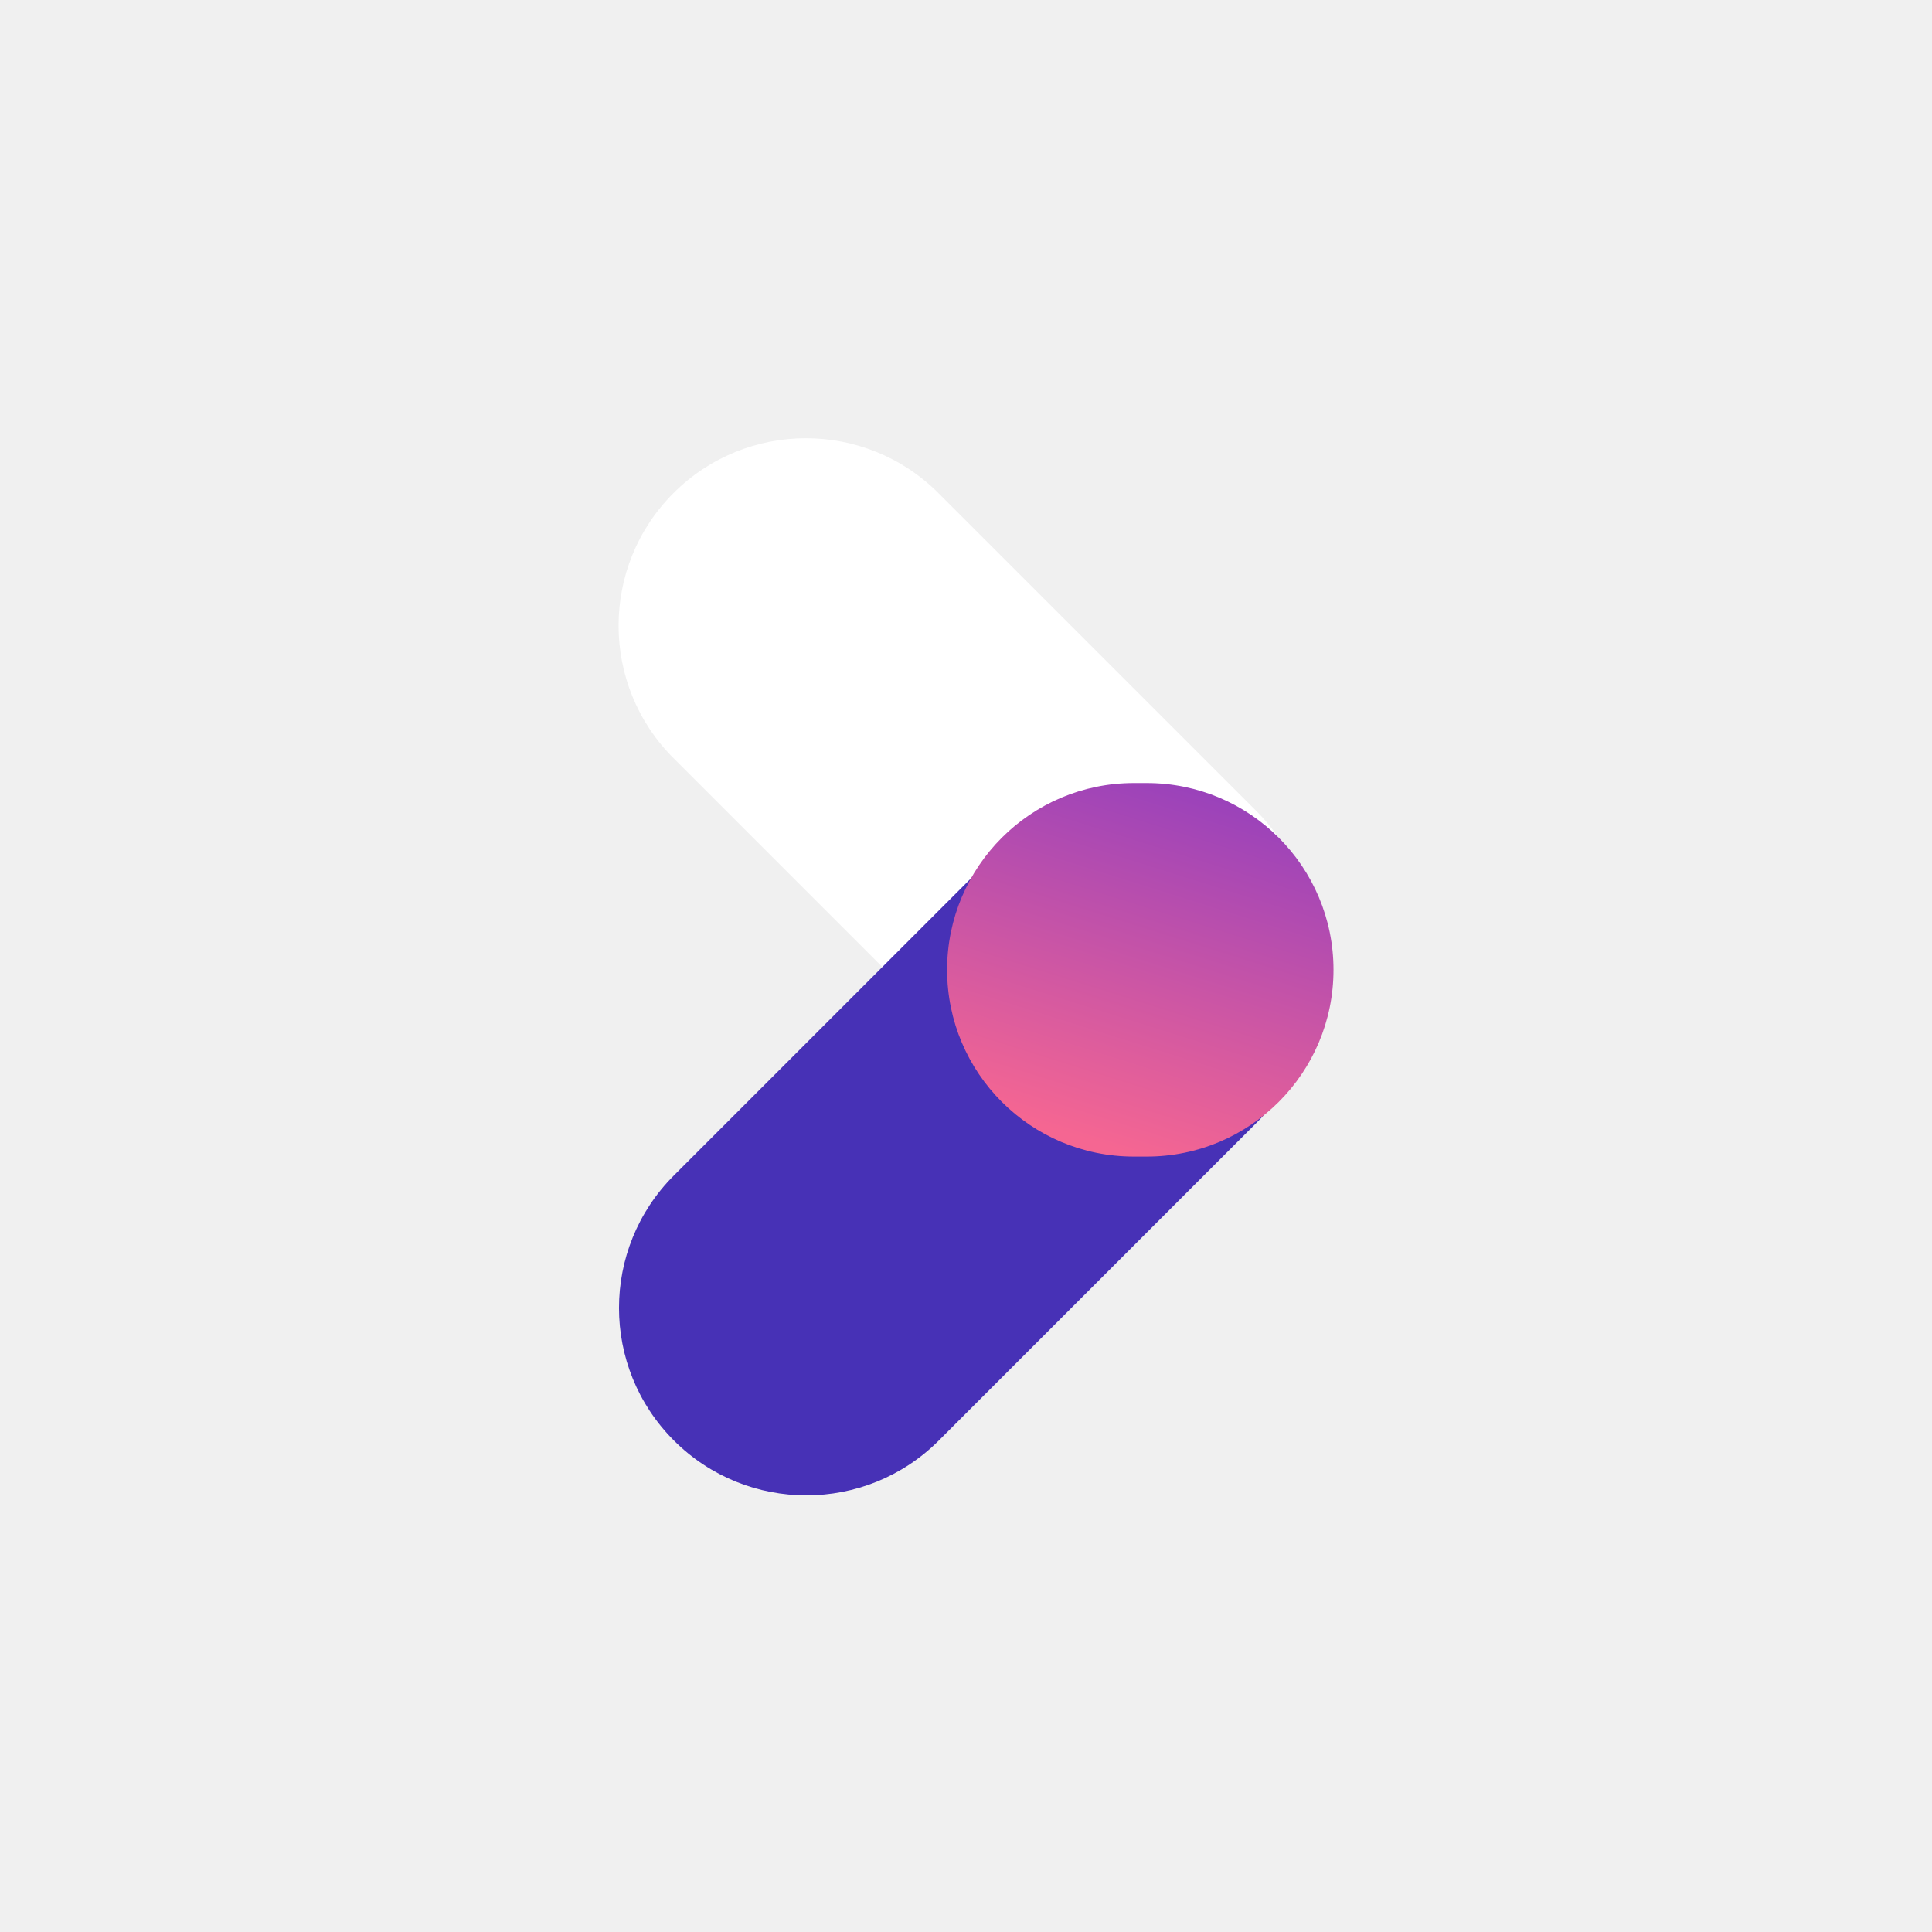
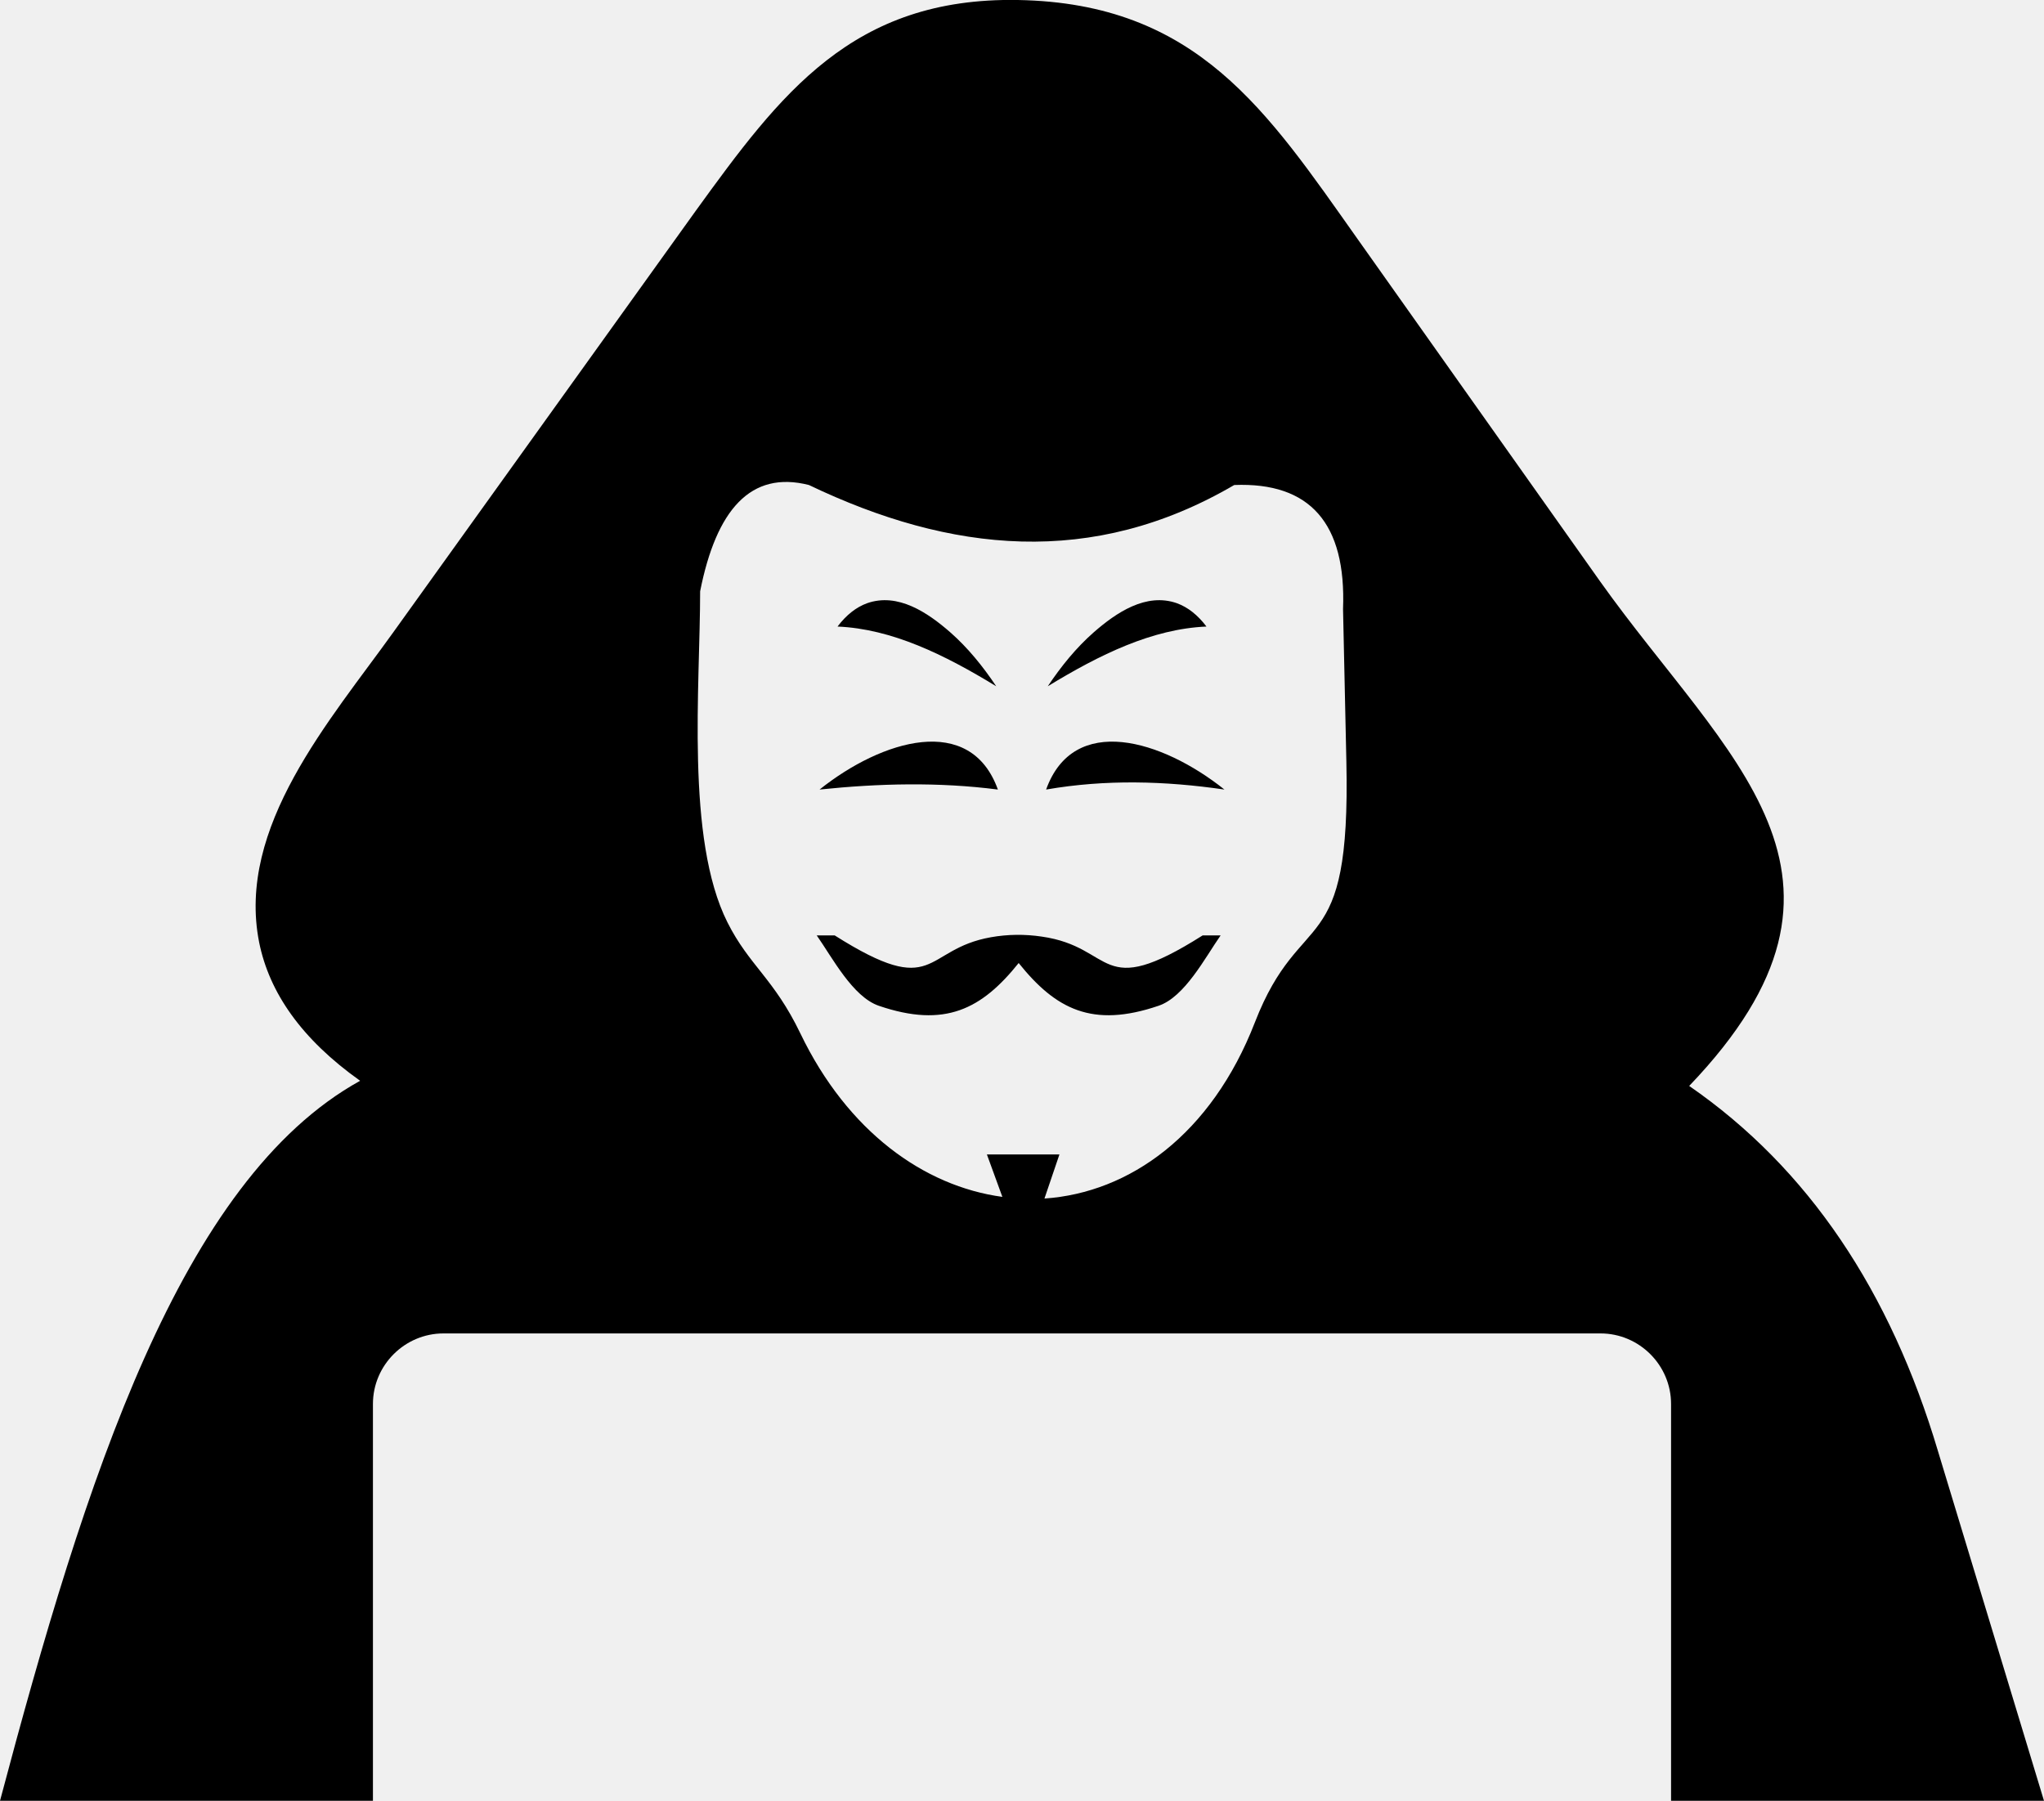
- <svg xmlns="http://www.w3.org/2000/svg" width="300" height="300" viewBox="0 0 300 300" fill="none">
-   <rect x="125.147" y="56" width="128" height="58.191" rx="29.096" transform="rotate(45 125.147 56)" fill="white" />
-   <rect x="84.065" y="203.102" width="128" height="58.191" rx="29.096" transform="rotate(-45 84.0649 203.102)" fill="#4731B6" />
-   <rect x="147.065" y="121.592" width="60" height="58" rx="29" fill="url(#paint0_linear)" />
-   <defs>
-     <linearGradient id="paint0_linear" x1="223.066" y1="33.408" x2="177.065" y2="179.592" gradientUnits="userSpaceOnUse">
-       <stop stop-color="#0005FF" />
-       <stop offset="1" stop-color="#F56692" />
-     </linearGradient>
-   </defs>
+ <svg xmlns="http://www.w3.org/2000/svg" version="1.1" id="Layer_1" x="0px" y="0px" viewBox="0 0 122.88 108.27" style="enable-background:new 0 0 122.88 108.27" xml:space="preserve">
+   <style type="text/css">.st0{fill-rule:evenodd;clip-rule:evenodd;}</style>
+   <g>
+     <path class="st0" d="M23.64,38.02l18.19-25.35C46.92,5.64,51.24-0.17,61.19,0c10.8,0.19,14.98,6.68,20.41,14.35 c4.86,6.87,9.73,13.73,14.59,20.6c7.61,10.7,17.47,17.69,5.36,30.34c7.18,4.96,12.1,12.36,14.96,21.97l6.37,21.01h-22.42V84.41 c0-2.33-1.91-4.24-4.24-4.24H26.66c-2.33,0-4.24,1.91-4.24,4.24v23.86H0c5.13-19.34,10.84-37.31,21.65-43.29 c-3.53-2.51-5.46-5.3-6.07-8.32C14.2,49.71,19.85,43.31,23.64,38.02L23.64,38.02z M59.33,69.41h4.36l-0.9,2.65 c5.11-0.35,10.03-3.84,12.65-10.59c2.77-7.14,5.77-3.5,5.5-15.68l-0.2-9.17c0.2-5.16-1.99-7.64-6.54-7.46 c-8.52,4.98-17.05,4.08-25.57,0c-3.5-0.89-5.57,1.49-6.54,6.39c0,5.71-0.88,14.88,1.64,19.9c1.31,2.61,2.8,3.38,4.39,6.69 c2.83,5.88,7.42,9.18,12.14,9.82L59.33,69.41L59.33,69.41z M59.57,56.35c-4.13,0.73-3.21,3.8-9.39-0.11h-1.08 c0.94,1.34,2.16,3.69,3.73,4.23c3.98,1.36,6.19,0.2,8.41-2.57c2.22,2.77,4.42,3.93,8.41,2.57c1.57-0.53,2.79-2.88,3.73-4.23H72.3 c-6.32,4-5.22,0.7-9.68,0.07C61.61,56.16,60.58,56.17,59.57,56.35L59.57,56.35z M59.99,47.47c-3.57-0.46-7.15-0.37-10.72,0 C53.03,44.47,58.34,42.87,59.99,47.47L59.99,47.47z M62.89,47.47c3.57-0.62,7.15-0.52,10.72,0C69.85,44.47,64.54,42.87,62.89,47.47 L62.89,47.47z M57.12,38.01c1.06,0.93,1.96,2.04,2.77,3.25c-3.13-1.91-6.28-3.45-9.54-3.59c0.53-0.7,1.12-1.16,1.77-1.4 C53.98,35.61,55.78,36.84,57.12,38.01L57.12,38.01z M65.76,38.01c-1.06,0.93-1.96,2.04-2.77,3.25c3.13-1.91,6.28-3.45,9.54-3.59 c-0.53-0.7-1.12-1.16-1.77-1.4C68.9,35.61,67.1,36.84,65.76,38.01L65.76,38.01z" />
+   </g>
</svg>
